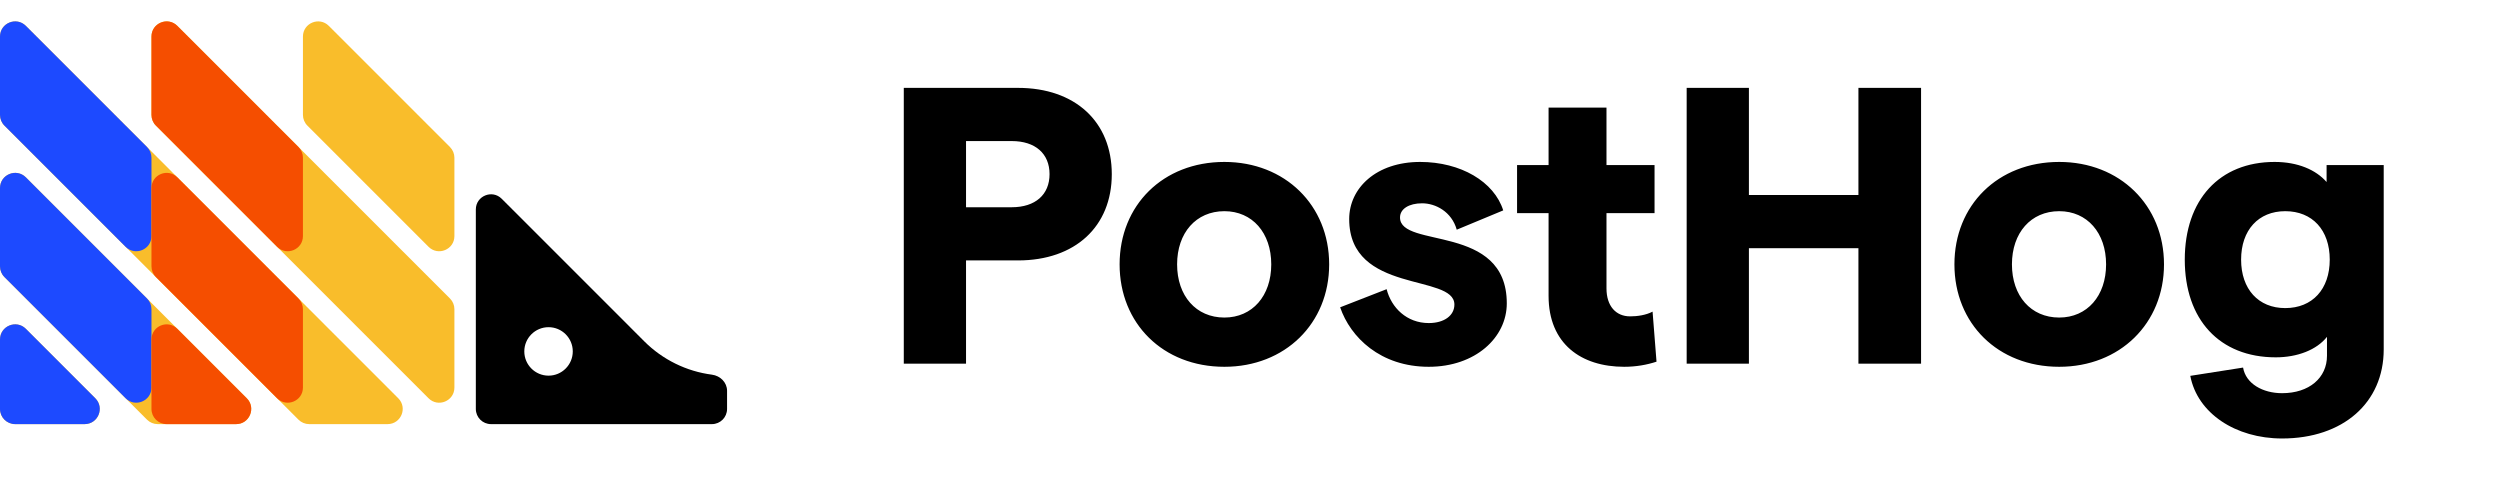
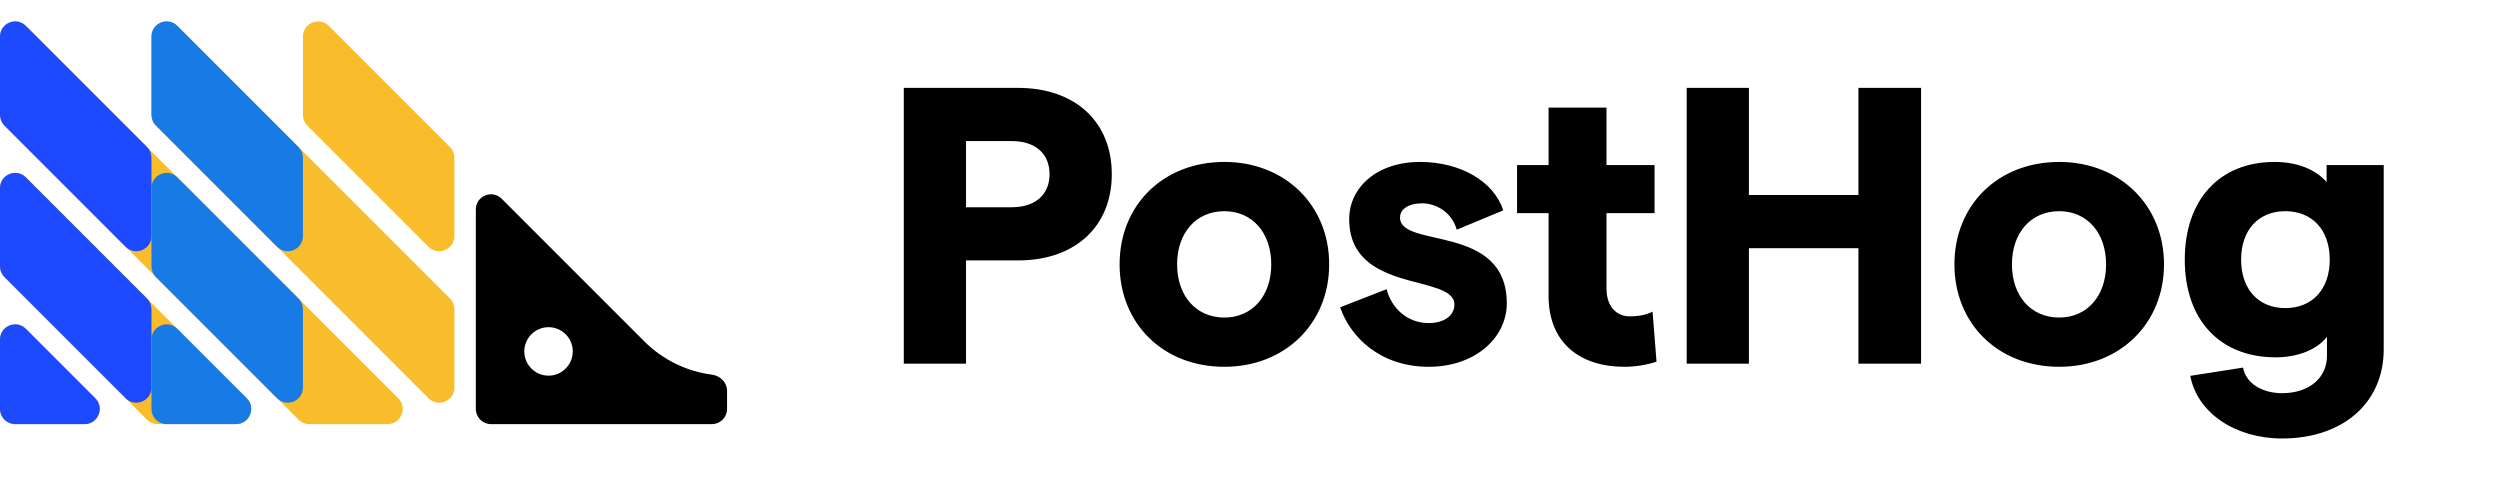
<svg xmlns="http://www.w3.org/2000/svg" width="165" height="32" viewBox="0 0 165 32" fill="none">
  <path d="M59.65 24H63.758V17.188H67.19C70.96 17.188 73.378 14.952 73.378 11.494C73.378 8.036 70.96 5.8 67.19 5.8H59.65V24ZM63.758 13.678V9.31H66.774C68.334 9.31 69.27 10.142 69.27 11.494C69.27 12.846 68.334 13.678 66.774 13.678H63.758ZM80.809 24.208C84.814 24.208 87.725 21.348 87.725 17.448C87.725 13.548 84.814 10.688 80.809 10.688C76.754 10.688 73.894 13.548 73.894 17.448C73.894 21.348 76.754 24.208 80.809 24.208ZM77.689 17.448C77.689 15.368 78.938 13.938 80.809 13.938C82.656 13.938 83.903 15.368 83.903 17.448C83.903 19.528 82.656 20.958 80.809 20.958C78.938 20.958 77.689 19.528 77.689 17.448ZM94.299 24.208C97.368 24.208 99.448 22.284 99.448 20.022C99.448 14.718 92.401 16.434 92.401 14.354C92.401 13.782 92.999 13.418 93.858 13.418C94.742 13.418 95.808 13.964 96.145 15.16L99.213 13.886C98.615 11.988 96.406 10.688 93.728 10.688C90.841 10.688 89.047 12.404 89.047 14.458C89.047 19.424 95.99 18.046 95.99 20.1C95.99 20.828 95.314 21.322 94.299 21.322C92.844 21.322 91.829 20.308 91.517 19.086L88.45 20.282C89.126 22.258 91.102 24.208 94.299 24.208ZM109.33 23.87L109.07 20.568C108.628 20.802 108.056 20.88 107.588 20.88C106.652 20.88 106.028 20.204 106.028 19.034V14.068H109.2V10.896H106.028V7.1H102.206V10.896H100.126V14.068H102.206V19.528C102.206 22.7 104.364 24.208 107.198 24.208C107.978 24.208 108.706 24.078 109.33 23.87ZM122.656 5.8V12.872H115.428V5.8H111.32V24H115.428V16.382H122.656V24H126.79V5.8H122.656ZM135.908 24.208C139.912 24.208 142.824 21.348 142.824 17.448C142.824 13.548 139.912 10.688 135.908 10.688C131.852 10.688 128.992 13.548 128.992 17.448C128.992 21.348 131.852 24.208 135.908 24.208ZM132.788 17.448C132.788 15.368 134.036 13.938 135.908 13.938C137.754 13.938 139.002 15.368 139.002 17.448C139.002 19.528 137.754 20.958 135.908 20.958C134.036 20.958 132.788 19.528 132.788 17.448ZM150.201 23.584C151.631 23.584 152.905 23.09 153.581 22.232V23.48C153.581 24.936 152.411 25.95 150.617 25.95C149.343 25.95 148.225 25.326 148.043 24.26L144.559 24.806C145.027 27.276 147.549 28.94 150.617 28.94C154.647 28.94 157.325 26.574 157.325 23.064V10.896H153.555V12.014C152.853 11.208 151.657 10.688 150.123 10.688C146.483 10.688 144.195 13.184 144.195 17.136C144.195 21.088 146.483 23.584 150.201 23.584ZM147.913 17.136C147.913 15.186 149.057 13.938 150.825 13.938C152.619 13.938 153.763 15.186 153.763 17.136C153.763 19.086 152.619 20.334 150.825 20.334C149.057 20.334 147.913 19.086 147.913 17.136Z" fill="black" />
-   <path d="M20.889 16.206C20.52 16.943 19.468 16.943 19.1 16.206L18.218 14.443C18.078 14.161 18.078 13.83 18.218 13.549L19.1 11.786C19.468 11.049 20.52 11.049 20.889 11.786L21.77 13.549C21.911 13.83 21.911 14.161 21.77 14.443L20.889 16.206Z" fill="#F54E00" />
-   <path d="M20.889 26.203C20.52 26.94 19.468 26.94 19.1 26.203L18.218 24.44C18.078 24.159 18.078 23.827 18.218 23.546L19.1 21.783C19.468 21.046 20.52 21.046 20.889 21.783L21.77 23.546C21.911 23.827 21.911 24.159 21.77 24.44L20.889 26.203Z" fill="#F54E00" />
+   <path d="M20.889 16.206C20.52 16.943 19.468 16.943 19.1 16.206L18.218 14.443C18.078 14.161 18.078 13.83 18.218 13.549L19.1 11.786C19.468 11.049 20.52 11.049 20.889 11.786L21.77 13.549C21.911 13.83 21.911 14.161 21.77 14.443L20.889 16.206Z" fill="#177AE5" />
+   <path d="M20.889 26.203C20.52 26.94 19.468 26.94 19.1 26.203L18.218 24.44C18.078 24.159 18.078 23.827 18.218 23.546L19.1 21.783C19.468 21.046 20.52 21.046 20.889 21.783L21.77 23.546C21.911 23.827 21.911 24.159 21.77 24.44L20.889 26.203Z" fill="#177AE5" />
  <path d="M10.891 16.206C10.523 16.943 9.471 16.943 9.103 16.206L8.221 14.443C8.08 14.161 8.08 13.83 8.221 13.549L9.103 11.786C9.471 11.049 10.523 11.049 10.891 11.786L11.773 13.549C11.914 13.83 11.914 14.161 11.773 14.443L10.891 16.206Z" fill="#1D4AFF" />
  <path d="M10.891 26.203C10.523 26.94 9.471 26.94 9.103 26.203L8.221 24.44C8.08 24.159 8.08 23.827 8.221 23.546L9.103 21.783C9.471 21.046 10.523 21.046 10.891 21.783L11.773 23.546C11.914 23.827 11.914 24.159 11.773 24.44L10.891 26.203Z" fill="#1D4AFF" />
  <path d="M0 22.408C0 21.517 1.077 21.071 1.707 21.701L6.29 26.285C6.92 26.915 6.474 27.992 5.583 27.992H1C0.448 27.992 0 27.544 0 26.992V22.408ZM0 17.58C0 17.846 0.105 18.1 0.293 18.288L9.704 27.699C9.892 27.886 10.146 27.992 10.411 27.992H15.58C16.471 27.992 16.918 26.915 16.288 26.285L1.707 11.704C1.077 11.074 0 11.52 0 12.411V17.58ZM0 7.583C0 7.849 0.105 8.103 0.293 8.29L19.701 27.699C19.889 27.886 20.143 27.992 20.408 27.992H25.577C26.468 27.992 26.915 26.915 26.285 26.285L1.707 1.707C1.077 1.077 0 1.523 0 2.414V7.583ZM9.997 7.583C9.997 7.849 10.102 8.103 10.29 8.29L28.284 26.285C28.914 26.915 29.991 26.468 29.991 25.577V20.408C29.991 20.143 29.886 19.889 29.698 19.701L11.704 1.707C11.074 1.077 9.997 1.523 9.997 2.414V7.583ZM21.701 1.707C21.071 1.077 19.994 1.523 19.994 2.414V7.583C19.994 7.849 20.099 8.103 20.287 8.29L28.284 16.288C28.914 16.918 29.991 16.471 29.991 15.58V10.411C29.991 10.146 29.886 9.892 29.698 9.704L21.701 1.707Z" fill="#F9BD2B" />
  <path d="M42.525 22.531L33.112 13.118C32.482 12.488 31.405 12.934 31.405 13.825V26.992C31.405 27.544 31.853 27.992 32.405 27.992H46.986C47.538 27.992 47.986 27.544 47.986 26.992V25.793C47.986 25.24 47.536 24.799 46.988 24.728C45.308 24.509 43.736 23.741 42.525 22.531ZM36.204 24.793C35.321 24.793 34.604 24.076 34.604 23.193C34.604 22.31 35.321 21.594 36.204 21.594C37.087 21.594 37.803 22.31 37.803 23.193C37.803 24.076 37.087 24.793 36.204 24.793Z" fill="black" />
  <path d="M0 26.992C0 27.544 0.448 27.992 1 27.992H5.583C6.474 27.992 6.92 26.915 6.29 26.285L1.707 21.701C1.077 21.071 0 21.517 0 22.408V26.992Z" fill="#1D4AFF" />
  <path d="M9.997 10.411C9.997 10.146 9.892 9.892 9.704 9.704L1.707 1.707C1.077 1.077 0 1.523 0 2.414V7.583C0 7.849 0.105 8.103 0.293 8.29L8.29 16.288C8.92 16.918 9.997 16.471 9.997 15.58V10.411Z" fill="#1D4AFF" />
  <path d="M1.707 11.704C1.077 11.074 0 11.52 0 12.411V17.58C0 17.846 0.105 18.1 0.293 18.287L8.29 26.284C8.92 26.914 9.997 26.468 9.997 25.577V20.408C9.997 20.143 9.892 19.889 9.704 19.701L1.707 11.704Z" fill="#1D4AFF" />
-   <path d="M19.994 10.411C19.994 10.146 19.889 9.892 19.701 9.704L11.704 1.707C11.074 1.077 9.997 1.523 9.997 2.414V7.583C9.997 7.849 10.102 8.103 10.29 8.29L18.287 16.288C18.917 16.918 19.994 16.471 19.994 15.58V10.411Z" fill="#F54E00" />
-   <path d="M9.997 26.992C9.997 27.544 10.445 27.992 10.997 27.992H15.58C16.471 27.992 16.917 26.915 16.287 26.285L11.704 21.701C11.074 21.071 9.997 21.517 9.997 22.408V26.992Z" fill="#F54E00" />
-   <path d="M11.704 11.704C11.074 11.074 9.997 11.52 9.997 12.411V17.58C9.997 17.846 10.102 18.1 10.29 18.287L18.287 26.284C18.917 26.914 19.994 26.468 19.994 25.577V20.408C19.994 20.143 19.889 19.889 19.701 19.701L11.704 11.704Z" fill="#F54E00" />
+   <path d="M19.994 10.411C19.994 10.146 19.889 9.892 19.701 9.704L11.704 1.707C11.074 1.077 9.997 1.523 9.997 2.414V7.583C9.997 7.849 10.102 8.103 10.29 8.29L18.287 16.288C18.917 16.918 19.994 16.471 19.994 15.58V10.411Z" fill="#177AE5" />
+   <path d="M9.997 26.992C9.997 27.544 10.445 27.992 10.997 27.992H15.58C16.471 27.992 16.917 26.915 16.287 26.285L11.704 21.701C11.074 21.071 9.997 21.517 9.997 22.408V26.992Z" fill="#177AE5" />
+   <path d="M11.704 11.704C11.074 11.074 9.997 11.52 9.997 12.411V17.58C9.997 17.846 10.102 18.1 10.29 18.287L18.287 26.284C18.917 26.914 19.994 26.468 19.994 25.577V20.408C19.994 20.143 19.889 19.889 19.701 19.701L11.704 11.704Z" fill="#177AE5" />
</svg>
